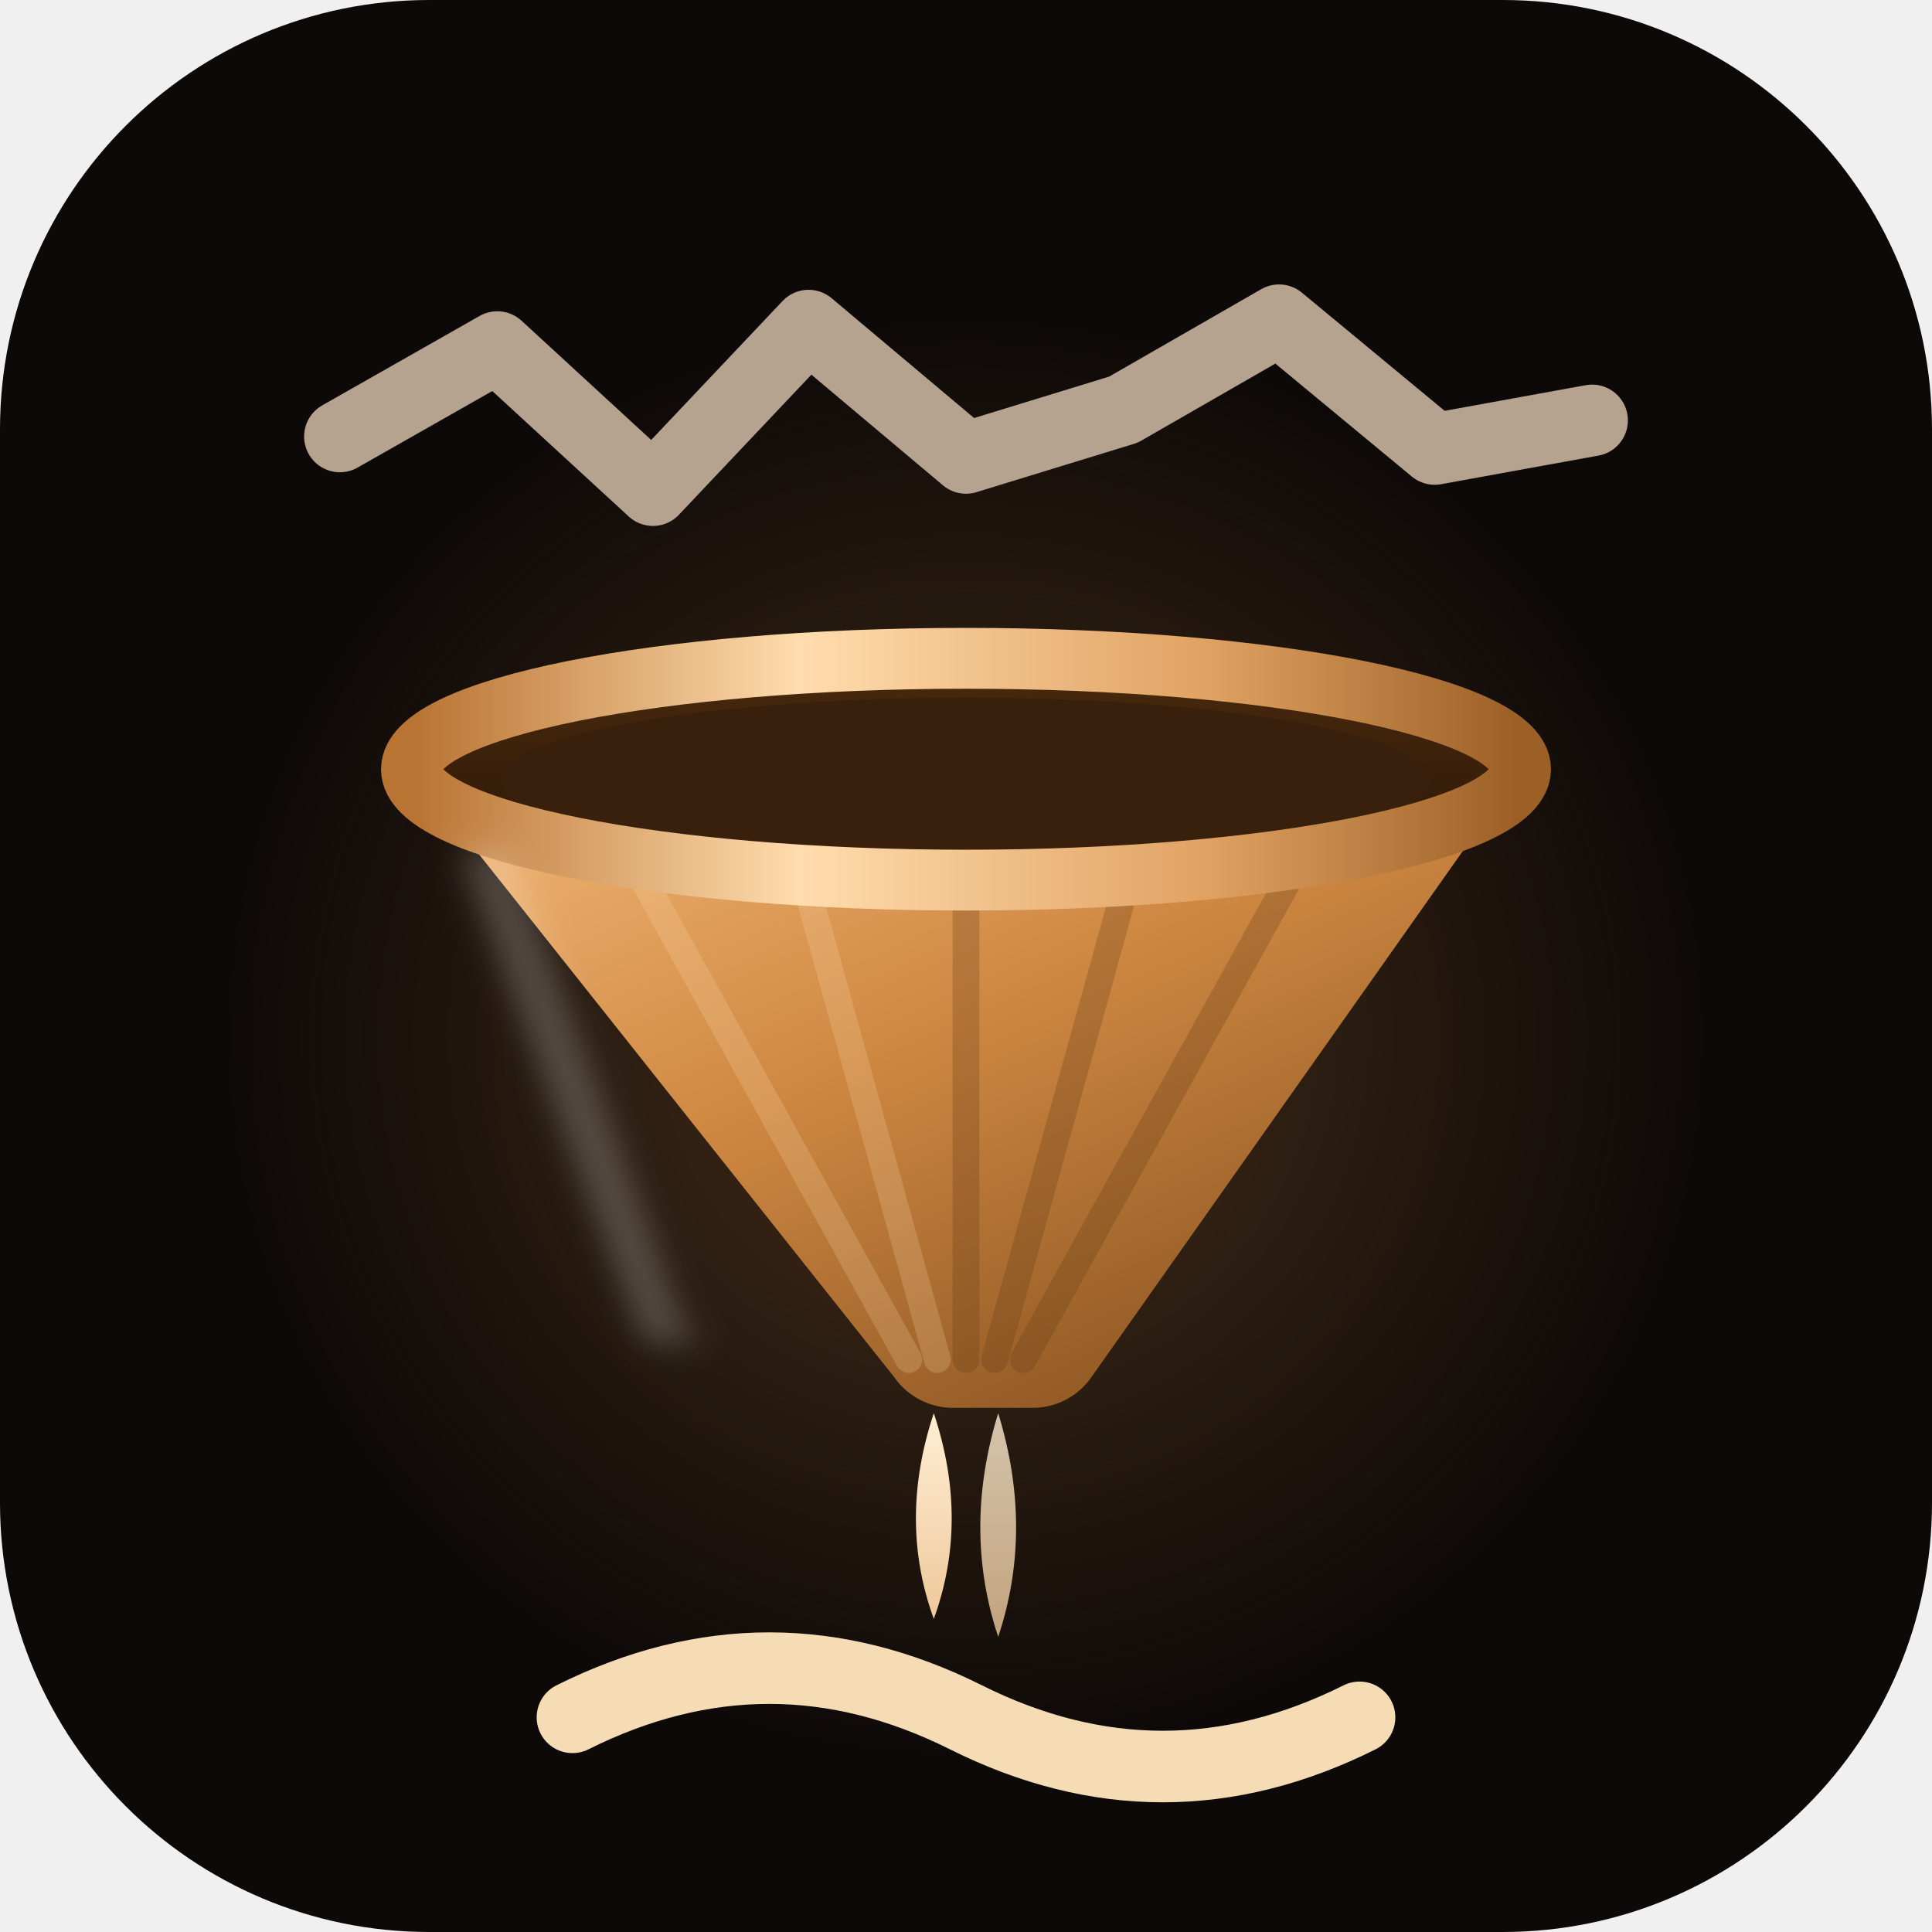
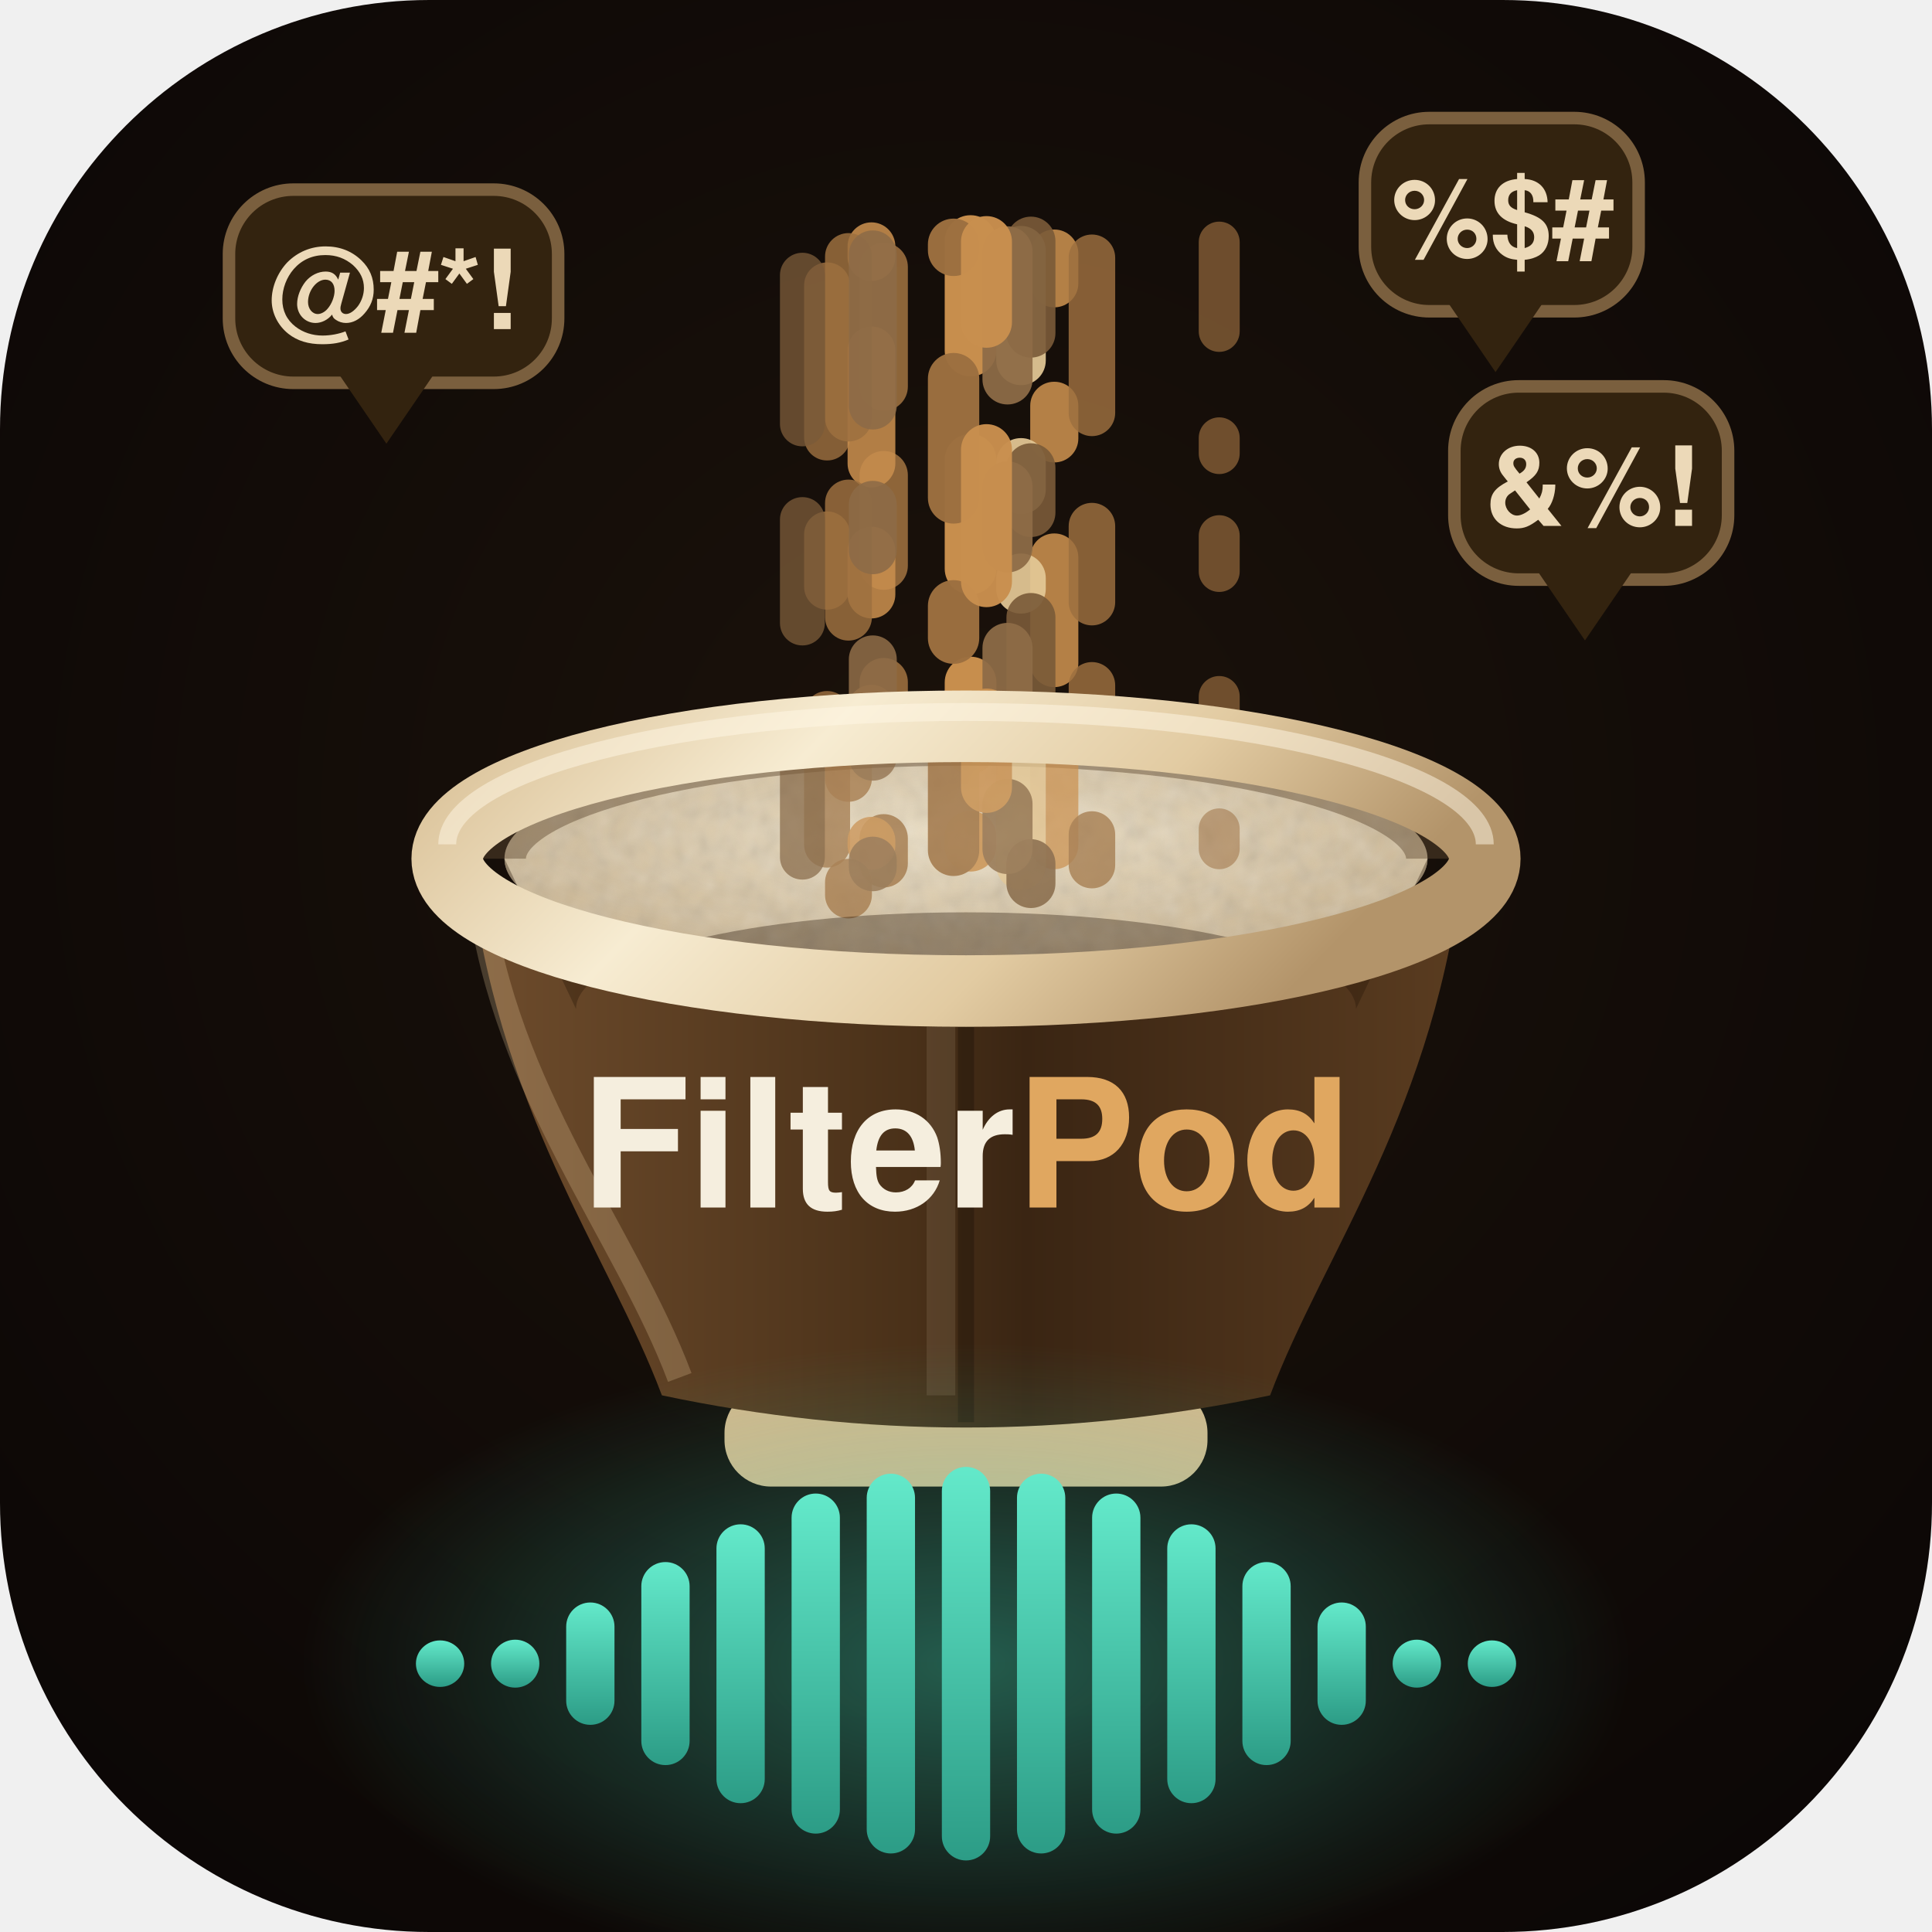
<svg xmlns="http://www.w3.org/2000/svg" width="512" height="512" viewBox="0 0 108 108">
-   <rect width="108" height="108" rx="24" fill="#0d0908" />
+   <rect width="108" height="108" rx="24" fill="url(#bgv)" />
  <g transform="translate(54 54) scale(1.0) translate(-54 -54)">
    <defs>
-       <linearGradient id="cone" x1="0.12" y1="0" x2="0.9" y2="1">
-         <stop offset="0" stop-color="#f0b473" />
-         <stop offset="0.42" stop-color="#cf8842" />
-         <stop offset="1" stop-color="#7e4b1b" />
+       <radialGradient id="bgv" cx="0.5" cy="0.42" r="0.75">
+         <stop offset="0" stop-color="#1b120b" />
+         <stop offset="1" stop-color="#0a0605" />
+       </radialGradient>
+       <linearGradient id="bodyg" x1="0" y1="0" x2="1" y2="0">
+         <stop offset="0" stop-color="#6e4c2c" />
+         <stop offset="0.44" stop-color="#4a3119" />
+         <stop offset="0.56" stop-color="#3a2513" />
+         <stop offset="1" stop-color="#5a3c20" />
      </linearGradient>
-       <linearGradient id="rimg" x1="0" y1="0" x2="1" y2="0">
-         <stop offset="0" stop-color="#b97433" />
-         <stop offset="0.35" stop-color="#ffdcae" />
-         <stop offset="0.72" stop-color="#e0a262" />
-         <stop offset="1" stop-color="#9c5f26" />
+       <linearGradient id="rimg" x1="0" y1="0" x2="1" y2="0.25">
+         <stop offset="0" stop-color="#d9c096" />
+         <stop offset="0.35" stop-color="#f7ecd2" />
+         <stop offset="0.7" stop-color="#e2cba2" />
+         <stop offset="1" stop-color="#b3946a" />
      </linearGradient>
-       <linearGradient id="well" x1="0" y1="0" x2="0" y2="1">
-         <stop offset="0" stop-color="#4a2a0d" />
-         <stop offset="1" stop-color="#2a1608" />
+       <radialGradient id="paperg" cx="0.5" cy="0.4" r="0.72">
+         <stop offset="0" stop-color="#ecdfc4" />
+         <stop offset="1" stop-color="#c2ab86" />
+       </radialGradient>
+       <linearGradient id="tealg" x1="0" y1="0" x2="0" y2="1">
+         <stop offset="0" stop-color="#63e9ca" />
+         <stop offset="1" stop-color="#2c9c86" />
      </linearGradient>
-       <linearGradient id="stream" x1="0" y1="0" x2="0" y2="1">
-         <stop offset="0" stop-color="#ffeed4" />
-         <stop offset="1" stop-color="#eec89a" />
-       </linearGradient>
-       <radialGradient id="glow" cx="0.5" cy="0.5" r="0.5">
-         <stop offset="0" stop-color="#cf8842" stop-opacity="0.30" />
-         <stop offset="1" stop-color="#cf8842" stop-opacity="0" />
+       <radialGradient id="tglow" cx="0.5" cy="0.5" r="0.5">
+         <stop offset="0" stop-color="#3fd6b6" stop-opacity="0.4" />
+         <stop offset="1" stop-color="#3fd6b6" stop-opacity="0" />
      </radialGradient>
-       <filter id="blur1">
-         <feGaussianBlur stdDeviation="0.9" />
+       <filter id="grain">
+         <feTurbulence type="fractalNoise" baseFrequency="0.85" numOctaves="2" />
+         <feColorMatrix type="saturate" values="0" />
+         <feComposite operator="in" in2="SourceGraphic" />
      </filter>
    </defs>
-     <ellipse cx="54" cy="58" rx="42" ry="40" fill="url(#glow)" />
-     <path d="M19.0 24.4 L27.8 19.4 L36.5 27.4 L45.2 18.2 L54.0 25.6 L62.8 22.9 L71.5 17.9 L80.2 25.1 L89.0 23.5" fill="none" stroke="#b5a28f" stroke-width="4.0" stroke-linecap="round" stroke-linejoin="round" />
-     <path d="M23 43 h62 l-24 34 a4 4 0 0 1 -3.3 1.7 h-4.4 a4 4 0 0 1 -3.3 -1.7 z" fill="url(#cone)" />
-     <path d="M34.2 46 L50.8 76" stroke="#ffdfb4" stroke-width="1.5" opacity="0.2" stroke-linecap="round" fill="none" />
-     <path d="M44.1 46 L52.4 76" stroke="#ffdfb4" stroke-width="1.5" opacity="0.2" stroke-linecap="round" fill="none" />
-     <path d="M54.0 46 L54.0 76" stroke="#5e3512" stroke-width="1.5" opacity="0.26" stroke-linecap="round" fill="none" />
-     <path d="M63.9 46 L55.6 76" stroke="#5e3512" stroke-width="1.5" opacity="0.26" stroke-linecap="round" fill="none" />
-     <path d="M73.8 46 L57.2 76" stroke="#5e3512" stroke-width="1.5" opacity="0.26" stroke-linecap="round" fill="none" />
-     <ellipse cx="54" cy="43" rx="31" ry="6.2" fill="url(#well)" />
-     <ellipse cx="54" cy="43.6" rx="26" ry="4.6" fill="#38200c" />
-     <ellipse cx="54" cy="43" rx="31" ry="6.2" fill="none" stroke="url(#rimg)" stroke-width="3.4" />
-     <path d="M28.5 47.5 l9.5 26 a3 3 0 0 0 1.6 1.6 l-3.6 0 l-10.4 -27.6z" fill="#fff" opacity="0.22" filter="url(#blur1)" />
-     <path d="M52.2 79 q2 6 0 11.5 q-2 -5.5 0 -11.5z" fill="url(#stream)" />
-     <path d="M55.8 79 q2 6.5 0 12.5 q-2 -6 0 -12.5z" fill="url(#stream)" opacity="0.8" />
-     <path d="M32 96 Q43.0 90.5 54.0 96 T76 96" fill="none" stroke="#f5dcb4" stroke-width="4.0" stroke-linecap="round" />
+     <clipPath id="cin">
+       <ellipse cx="54" cy="48" rx="25.8" ry="6.4" />
+     </clipPath>
+     <rect x="44.95" y="14.67" width="2.57" height="11.07" rx="1.28" fill="#9c6f3f" opacity="0.82" />
+     <rect x="44.95" y="28.59" width="2.57" height="5.49" rx="1.28" fill="#9c6f3f" opacity="0.82" />
+     <rect x="44.95" y="38.63" width="2.57" height="9.87" rx="1.28" fill="#9c6f3f" opacity="0.82" />
+     <rect x="57.59" y="12.83" width="2.69" height="4.35" rx="1.34" fill="#c98f4e" opacity="0.88" />
+     <rect x="57.59" y="21.34" width="2.69" height="4.51" rx="1.34" fill="#c98f4e" opacity="0.88" />
+     <rect x="57.59" y="29.82" width="2.69" height="8.59" rx="1.34" fill="#c98f4e" opacity="0.88" />
+     <rect x="57.59" y="40.58" width="2.69" height="8.01" rx="1.34" fill="#c98f4e" opacity="0.88" />
+     <rect x="67.01" y="12.39" width="2.29" height="7.28" rx="1.15" fill="#9c6f3f" opacity="0.66" />
+     <rect x="67.01" y="23.33" width="2.29" height="3.17" rx="1.15" fill="#9c6f3f" opacity="0.66" />
+     <rect x="67.01" y="28.80" width="2.29" height="4.29" rx="1.15" fill="#9c6f3f" opacity="0.66" />
+     <rect x="67.01" y="37.79" width="2.29" height="4.60" rx="1.15" fill="#9c6f3f" opacity="0.66" />
+     <rect x="67.01" y="45.19" width="2.29" height="3.40" rx="1.15" fill="#9c6f3f" opacity="0.66" />
+     <rect x="52.81" y="12.03" width="2.89" height="9.01" rx="1.44" fill="#c98f4e" opacity="0.99" />
+     <rect x="52.81" y="24.26" width="2.89" height="8.97" rx="1.44" fill="#c98f4e" opacity="0.99" />
+     <rect x="52.81" y="36.71" width="2.89" height="6.55" rx="1.44" fill="#c98f4e" opacity="0.99" />
+     <rect x="52.81" y="45.33" width="2.89" height="3.39" rx="1.44" fill="#c98f4e" opacity="0.99" />
+     <rect x="55.69" y="12.63" width="2.77" height="8.90" rx="1.38" fill="#e3c795" opacity="0.93" />
+     <rect x="55.69" y="24.49" width="2.77" height="4.25" rx="1.38" fill="#e3c795" opacity="0.93" />
+     <rect x="55.69" y="30.94" width="2.77" height="3.36" rx="1.38" fill="#e3c795" opacity="0.93" />
+     <rect x="55.69" y="38.88" width="2.77" height="10.87" rx="1.38" fill="#e3c795" opacity="0.93" />
+     <rect x="48.05" y="13.57" width="2.70" height="9.39" rx="1.35" fill="#9c6f3f" opacity="0.89" />
+     <rect x="48.05" y="25.21" width="2.70" height="7.76" rx="1.35" fill="#9c6f3f" opacity="0.89" />
+     <rect x="48.05" y="36.78" width="2.70" height="3.90" rx="1.35" fill="#9c6f3f" opacity="0.89" />
+     <rect x="48.05" y="45.51" width="2.70" height="4.10" rx="1.35" fill="#9c6f3f" opacity="0.89" />
+     <rect x="56.26" y="12.11" width="2.74" height="7.88" rx="1.37" fill="#7a5a38" opacity="0.91" />
+     <rect x="56.26" y="24.78" width="2.74" height="5.24" rx="1.37" fill="#7a5a38" opacity="0.91" />
+     <rect x="56.26" y="33.15" width="2.74" height="9.34" rx="1.37" fill="#7a5a38" opacity="0.91" />
+     <rect x="56.26" y="46.91" width="2.74" height="3.85" rx="1.37" fill="#7a5a38" opacity="0.91" />
+     <rect x="47.38" y="12.43" width="2.67" height="3.28" rx="1.34" fill="#c98f4e" opacity="0.87" />
+     <rect x="47.38" y="18.25" width="2.67" height="9.00" rx="1.34" fill="#c98f4e" opacity="0.87" />
+     <rect x="47.38" y="29.44" width="2.67" height="5.13" rx="1.34" fill="#c98f4e" opacity="0.87" />
+     <rect x="47.38" y="38.28" width="2.67" height="4.40" rx="1.34" fill="#c98f4e" opacity="0.87" />
+     <rect x="47.38" y="45.66" width="2.67" height="2.95" rx="1.34" fill="#c98f4e" opacity="0.87" />
+     <rect x="54.92" y="12.65" width="2.80" height="9.96" rx="1.40" fill="#8d6b46" opacity="0.94" />
+     <rect x="54.92" y="25.79" width="2.80" height="6.21" rx="1.40" fill="#8d6b46" opacity="0.94" />
+     <rect x="54.92" y="34.82" width="2.80" height="6.18" rx="1.40" fill="#8d6b46" opacity="0.94" />
+     <rect x="54.92" y="43.54" width="2.80" height="5.32" rx="1.40" fill="#8d6b46" opacity="0.94" />
+     <rect x="46.12" y="13.03" width="2.62" height="11.65" rx="1.31" fill="#9c6f3f" opacity="0.84" />
+     <rect x="46.12" y="26.81" width="2.62" height="9.00" rx="1.31" fill="#9c6f3f" opacity="0.84" />
+     <rect x="46.12" y="39.89" width="2.62" height="4.93" rx="1.31" fill="#9c6f3f" opacity="0.84" />
+     <rect x="46.12" y="48.01" width="2.62" height="3.33" rx="1.31" fill="#9c6f3f" opacity="0.84" />
+     <rect x="43.60" y="14.13" width="2.51" height="10.82" rx="1.25" fill="#7a5a38" opacity="0.78" />
+     <rect x="43.60" y="27.79" width="2.51" height="8.29" rx="1.25" fill="#7a5a38" opacity="0.78" />
+     <rect x="43.60" y="38.99" width="2.51" height="10.18" rx="1.25" fill="#7a5a38" opacity="0.78" />
+     <rect x="47.45" y="12.88" width="2.68" height="11.13" rx="1.34" fill="#8d6b46" opacity="0.88" />
+     <rect x="47.45" y="26.88" width="2.68" height="5.22" rx="1.34" fill="#8d6b46" opacity="0.88" />
+     <rect x="47.45" y="35.52" width="2.68" height="8.12" rx="1.34" fill="#8d6b46" opacity="0.88" />
+     <rect x="47.45" y="46.77" width="2.68" height="3.05" rx="1.34" fill="#8d6b46" opacity="0.88" />
+     <rect x="59.74" y="13.11" width="2.60" height="11.27" rx="1.30" fill="#9c6f3f" opacity="0.83" />
+     <rect x="59.74" y="28.11" width="2.60" height="6.85" rx="1.30" fill="#9c6f3f" opacity="0.83" />
+     <rect x="59.74" y="37.01" width="2.60" height="4.49" rx="1.30" fill="#9c6f3f" opacity="0.83" />
+     <rect x="59.74" y="45.35" width="2.60" height="4.31" rx="1.30" fill="#9c6f3f" opacity="0.83" />
+     <rect x="51.87" y="12.22" width="2.87" height="3.21" rx="1.44" fill="#9c6f3f" opacity="0.98" />
+     <rect x="51.87" y="19.73" width="2.87" height="9.54" rx="1.44" fill="#9c6f3f" opacity="0.98" />
+     <rect x="51.87" y="32.43" width="2.87" height="4.68" rx="1.44" fill="#9c6f3f" opacity="0.98" />
+     <rect x="51.87" y="40.69" width="2.87" height="8.28" rx="1.44" fill="#9c6f3f" opacity="0.98" />
+     <rect x="53.72" y="12.08" width="2.85" height="7.36" rx="1.43" fill="#c98f4e" opacity="0.97" />
+     <rect x="53.72" y="23.71" width="2.85" height="10.23" rx="1.43" fill="#c98f4e" opacity="0.97" />
+     <rect x="53.72" y="38.49" width="2.85" height="6.95" rx="1.43" fill="#c98f4e" opacity="0.97" />
+     <rect x="40.5" y="77.5" width="27.0" height="5.6" rx="2.6" fill="#d3b88c" />
+     <path d="M26.2 48.0 C 27.7 62.0, 34.0 70.0, 37.0 78.0 Q 54 81.6, 71.0 78.0 C 74.0 70.0, 80.3 62.0, 81.8 48.0 A 27.8 7.4 0 0 1 26.2 48.0 z" fill="url(#bodyg)" />
+     <path d="M54 56.9 L54 79.5" stroke="#170d05" stroke-width="0.9" opacity="0.35" fill="none" />
+     <path d="M52.6 57.4 L52.6 78.0" stroke="#ffe9c2" stroke-width="1.6" opacity="0.10" fill="none" />
+     <path d="M26.8 50.0 C 28.2 61.0, 35.0 69.0, 38.0 77.0" stroke="#ffdfae" stroke-width="1.4" opacity="0.22" fill="none" />
+     <ellipse cx="54" cy="48" rx="25.8" ry="6.4" fill="url(#paperg)" />
+     <ellipse cx="54" cy="48" rx="25.8" ry="6.4" fill="#7a6242" opacity="0.3" filter="url(#grain)" />
+     <path d="M28.2 48.0 A 25.8 6.4 0 0 1 79.8 48.0" fill="none" stroke="#5f4930" stroke-width="2.4" opacity="0.45" />
+     <g clip-path="url(#cin)" opacity="0.8">
+       <rect x="44.95" y="14.67" width="2.57" height="11.07" rx="1.28" fill="#9c6f3f" opacity="0.82" />
+       <rect x="44.95" y="28.59" width="2.57" height="5.49" rx="1.28" fill="#9c6f3f" opacity="0.82" />
+       <rect x="44.95" y="38.63" width="2.57" height="9.87" rx="1.28" fill="#9c6f3f" opacity="0.82" />
+       <rect x="57.59" y="12.83" width="2.69" height="4.35" rx="1.34" fill="#c98f4e" opacity="0.88" />
+       <rect x="57.59" y="21.34" width="2.69" height="4.51" rx="1.34" fill="#c98f4e" opacity="0.88" />
+       <rect x="57.59" y="29.82" width="2.69" height="8.59" rx="1.34" fill="#c98f4e" opacity="0.88" />
+       <rect x="57.59" y="40.58" width="2.69" height="8.01" rx="1.34" fill="#c98f4e" opacity="0.88" />
+       <rect x="67.01" y="12.39" width="2.29" height="7.28" rx="1.15" fill="#9c6f3f" opacity="0.66" />
+       <rect x="67.01" y="23.33" width="2.29" height="3.17" rx="1.15" fill="#9c6f3f" opacity="0.66" />
+       <rect x="67.01" y="28.80" width="2.29" height="4.29" rx="1.15" fill="#9c6f3f" opacity="0.66" />
+       <rect x="67.01" y="37.79" width="2.29" height="4.60" rx="1.15" fill="#9c6f3f" opacity="0.66" />
+       <rect x="67.01" y="45.19" width="2.29" height="3.40" rx="1.15" fill="#9c6f3f" opacity="0.66" />
+       <rect x="52.81" y="12.03" width="2.89" height="9.01" rx="1.44" fill="#c98f4e" opacity="0.99" />
+       <rect x="52.81" y="24.26" width="2.89" height="8.97" rx="1.44" fill="#c98f4e" opacity="0.99" />
+       <rect x="52.81" y="36.71" width="2.89" height="6.55" rx="1.44" fill="#c98f4e" opacity="0.99" />
+       <rect x="52.81" y="45.33" width="2.89" height="3.39" rx="1.44" fill="#c98f4e" opacity="0.99" />
+       <rect x="55.69" y="12.63" width="2.77" height="8.90" rx="1.38" fill="#e3c795" opacity="0.93" />
+       <rect x="55.69" y="24.49" width="2.77" height="4.25" rx="1.38" fill="#e3c795" opacity="0.93" />
+       <rect x="55.69" y="30.94" width="2.77" height="3.36" rx="1.38" fill="#e3c795" opacity="0.93" />
+       <rect x="55.69" y="38.88" width="2.77" height="10.87" rx="1.38" fill="#e3c795" opacity="0.93" />
+       <rect x="48.05" y="13.57" width="2.70" height="9.39" rx="1.35" fill="#9c6f3f" opacity="0.89" />
+       <rect x="48.05" y="25.21" width="2.70" height="7.76" rx="1.35" fill="#9c6f3f" opacity="0.89" />
+       <rect x="48.05" y="36.78" width="2.70" height="3.90" rx="1.35" fill="#9c6f3f" opacity="0.89" />
+       <rect x="48.05" y="45.51" width="2.70" height="4.10" rx="1.35" fill="#9c6f3f" opacity="0.89" />
+       <rect x="56.26" y="12.11" width="2.74" height="7.88" rx="1.37" fill="#7a5a38" opacity="0.91" />
+       <rect x="56.26" y="24.78" width="2.74" height="5.24" rx="1.37" fill="#7a5a38" opacity="0.91" />
+       <rect x="56.26" y="33.15" width="2.74" height="9.34" rx="1.37" fill="#7a5a38" opacity="0.91" />
+       <rect x="56.26" y="46.91" width="2.74" height="3.85" rx="1.37" fill="#7a5a38" opacity="0.91" />
+       <rect x="47.38" y="12.43" width="2.67" height="3.28" rx="1.34" fill="#c98f4e" opacity="0.87" />
+       <rect x="47.38" y="18.25" width="2.67" height="9.00" rx="1.34" fill="#c98f4e" opacity="0.87" />
+       <rect x="47.38" y="29.44" width="2.67" height="5.13" rx="1.34" fill="#c98f4e" opacity="0.87" />
+       <rect x="47.38" y="38.28" width="2.67" height="4.40" rx="1.34" fill="#c98f4e" opacity="0.87" />
+       <rect x="47.38" y="45.66" width="2.67" height="2.95" rx="1.34" fill="#c98f4e" opacity="0.87" />
+       <rect x="54.92" y="12.65" width="2.80" height="9.96" rx="1.40" fill="#8d6b46" opacity="0.94" />
+       <rect x="54.92" y="25.79" width="2.80" height="6.21" rx="1.40" fill="#8d6b46" opacity="0.94" />
+       <rect x="54.92" y="34.82" width="2.80" height="6.18" rx="1.40" fill="#8d6b46" opacity="0.94" />
+       <rect x="54.92" y="43.54" width="2.80" height="5.32" rx="1.40" fill="#8d6b46" opacity="0.94" />
+       <rect x="46.12" y="13.03" width="2.62" height="11.65" rx="1.31" fill="#9c6f3f" opacity="0.84" />
+       <rect x="46.12" y="26.81" width="2.62" height="9.00" rx="1.31" fill="#9c6f3f" opacity="0.84" />
+       <rect x="46.12" y="39.89" width="2.62" height="4.93" rx="1.31" fill="#9c6f3f" opacity="0.84" />
+       <rect x="46.12" y="48.01" width="2.62" height="3.33" rx="1.31" fill="#9c6f3f" opacity="0.84" />
+       <rect x="43.60" y="14.13" width="2.51" height="10.82" rx="1.25" fill="#7a5a38" opacity="0.78" />
+       <rect x="43.60" y="27.79" width="2.51" height="8.29" rx="1.25" fill="#7a5a38" opacity="0.78" />
+       <rect x="43.60" y="38.99" width="2.51" height="10.18" rx="1.25" fill="#7a5a38" opacity="0.78" />
+       <rect x="47.45" y="12.88" width="2.68" height="11.13" rx="1.34" fill="#8d6b46" opacity="0.88" />
+       <rect x="47.45" y="26.88" width="2.68" height="5.22" rx="1.34" fill="#8d6b46" opacity="0.88" />
+       <rect x="47.45" y="35.52" width="2.68" height="8.12" rx="1.34" fill="#8d6b46" opacity="0.88" />
+       <rect x="47.45" y="46.77" width="2.68" height="3.05" rx="1.34" fill="#8d6b46" opacity="0.88" />
+       <rect x="59.74" y="13.11" width="2.60" height="11.27" rx="1.30" fill="#9c6f3f" opacity="0.83" />
+       <rect x="59.74" y="28.11" width="2.60" height="6.85" rx="1.30" fill="#9c6f3f" opacity="0.83" />
+       <rect x="59.74" y="37.01" width="2.60" height="4.49" rx="1.30" fill="#9c6f3f" opacity="0.83" />
+       <rect x="59.74" y="45.35" width="2.60" height="4.31" rx="1.30" fill="#9c6f3f" opacity="0.83" />
+       <rect x="51.87" y="12.22" width="2.87" height="3.21" rx="1.44" fill="#9c6f3f" opacity="0.98" />
+       <rect x="51.87" y="19.73" width="2.87" height="9.54" rx="1.44" fill="#9c6f3f" opacity="0.98" />
+       <rect x="51.87" y="32.43" width="2.87" height="4.68" rx="1.44" fill="#9c6f3f" opacity="0.98" />
+       <rect x="51.87" y="40.69" width="2.87" height="8.28" rx="1.44" fill="#9c6f3f" opacity="0.98" />
+       <rect x="53.72" y="12.08" width="2.85" height="7.36" rx="1.43" fill="#c98f4e" opacity="0.97" />
+       <rect x="53.72" y="23.71" width="2.85" height="10.23" rx="1.43" fill="#c98f4e" opacity="0.97" />
+       <rect x="53.72" y="38.49" width="2.85" height="6.95" rx="1.43" fill="#c98f4e" opacity="0.97" />
+     </g>
+     <path d="M28.2 48.0 A 25.8 6.4 0 0 0 79.8 48.0 L 75.8 56.4 A 21.8 5.4 0 0 0 32.2 56.4 z" fill="#241407" opacity="0.35" />
+     <ellipse cx="54" cy="48" rx="29" ry="7.4" fill="none" stroke="url(#rimg)" stroke-width="4" />
+     <path d="M25.0 47.2 A 29 7.4 0 0 1 83.0 47.2" fill="none" stroke="#fff7e6" stroke-width="1" opacity="0.5" />
+     <text x="54" y="67.5" text-anchor="middle" font-size="10" font-weight="700" font-family="Helvetica, Arial, sans-serif" fill="#f5eede">Filter<tspan fill="#e0a760">Pod</tspan>
+     </text>
+     <g>
+       <rect x="12.8" y="10.6" width="18.4" height="10.8" rx="3.6" fill="#33230f" stroke="#7a5f3e" stroke-width="0.7" />
+       <path d="M19.0 21.0 l2.6 3.8 l2.6 -3.8z" fill="#33230f" />
+       <text x="22.0" y="18.4" text-anchor="middle" font-size="6.2" font-weight="700" font-family="Helvetica, Arial, sans-serif" fill="#ecd9b8">@#*!</text>
+     </g>
+     <g>
+       <rect x="76.3" y="6.6" width="15.3" height="10.8" rx="3.6" fill="#33230f" stroke="#7a5f3e" stroke-width="0.7" />
+       <path d="M81.0 17.0 l2.6 3.8 l2.6 -3.8z" fill="#33230f" />
+       <text x="84.0" y="14.4" text-anchor="middle" font-size="6.2" font-weight="700" font-family="Helvetica, Arial, sans-serif" fill="#ecd9b8">%$#</text>
+     </g>
+     <g>
+       <rect x="81.3" y="21.6" width="15.3" height="10.8" rx="3.6" fill="#33230f" stroke="#7a5f3e" stroke-width="0.7" />
+       <path d="M86.0 32.0 l2.6 3.8 l2.6 -3.8z" fill="#33230f" />
+       <text x="89.0" y="29.4" text-anchor="middle" font-size="6.2" font-weight="700" font-family="Helvetica, Arial, sans-serif" fill="#ecd9b8">&amp;%!</text>
+     </g>
+     <ellipse cx="54" cy="93" rx="37.5" ry="18.0" fill="url(#tglow)" />
+     <rect x="23.25" y="91.70" width="2.7" height="2.60" rx="1.35" fill="url(#tealg)" />
+     <rect x="27.45" y="91.66" width="2.7" height="2.68" rx="1.35" fill="url(#tealg)" />
+     <rect x="31.65" y="89.58" width="2.7" height="6.84" rx="1.35" fill="url(#tealg)" />
+     <rect x="35.85" y="87.32" width="2.7" height="11.35" rx="1.35" fill="url(#tealg)" />
+     <rect x="40.05" y="85.21" width="2.7" height="15.59" rx="1.35" fill="url(#tealg)" />
+     <rect x="44.25" y="83.49" width="2.7" height="19.01" rx="1.35" fill="url(#tealg)" />
+     <rect x="48.45" y="82.38" width="2.7" height="21.23" rx="1.35" fill="url(#tealg)" />
+     <rect x="52.65" y="82.00" width="2.7" height="22.00" rx="1.35" fill="url(#tealg)" />
+     <rect x="56.85" y="82.38" width="2.7" height="21.23" rx="1.35" fill="url(#tealg)" />
+     <rect x="61.05" y="83.49" width="2.7" height="19.01" rx="1.35" fill="url(#tealg)" />
+     <rect x="65.25" y="85.21" width="2.7" height="15.59" rx="1.35" fill="url(#tealg)" />
+     <rect x="69.45" y="87.32" width="2.7" height="11.35" rx="1.35" fill="url(#tealg)" />
+     <rect x="73.65" y="89.58" width="2.7" height="6.84" rx="1.35" fill="url(#tealg)" />
+     <rect x="77.85" y="91.66" width="2.7" height="2.68" rx="1.35" fill="url(#tealg)" />
+     <rect x="82.05" y="91.70" width="2.7" height="2.60" rx="1.35" fill="url(#tealg)" />
  </g>
</svg>
